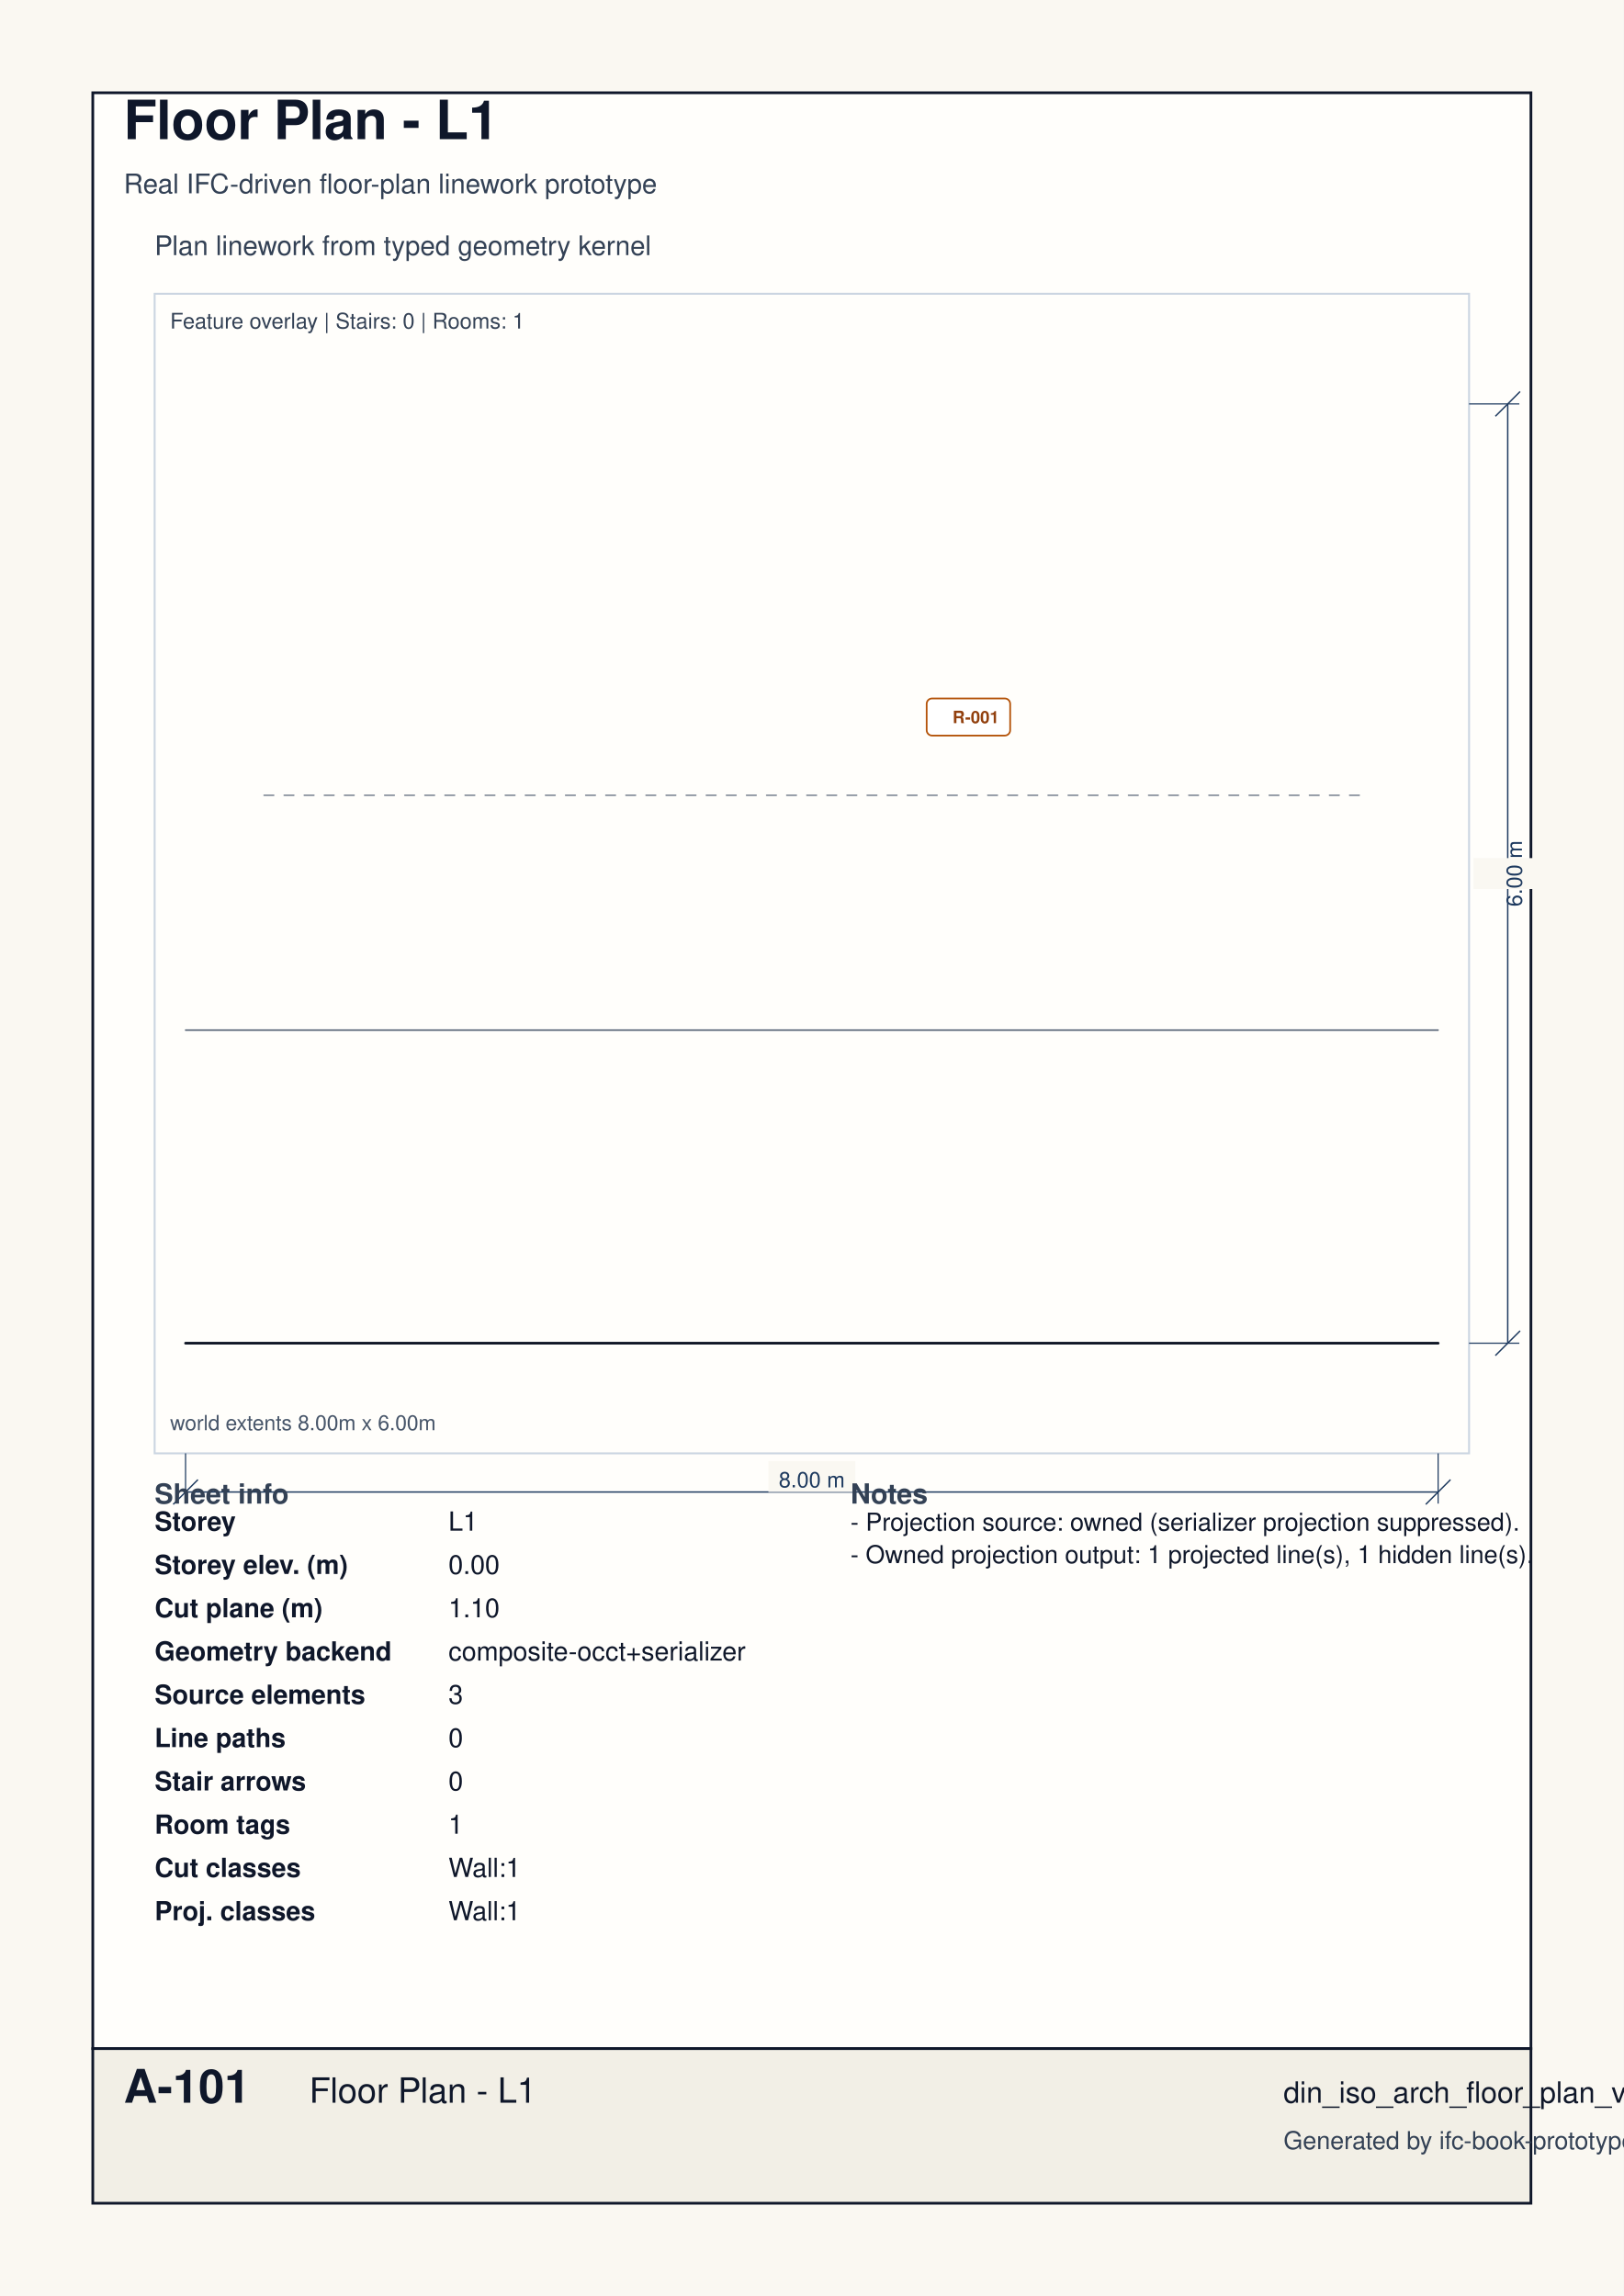
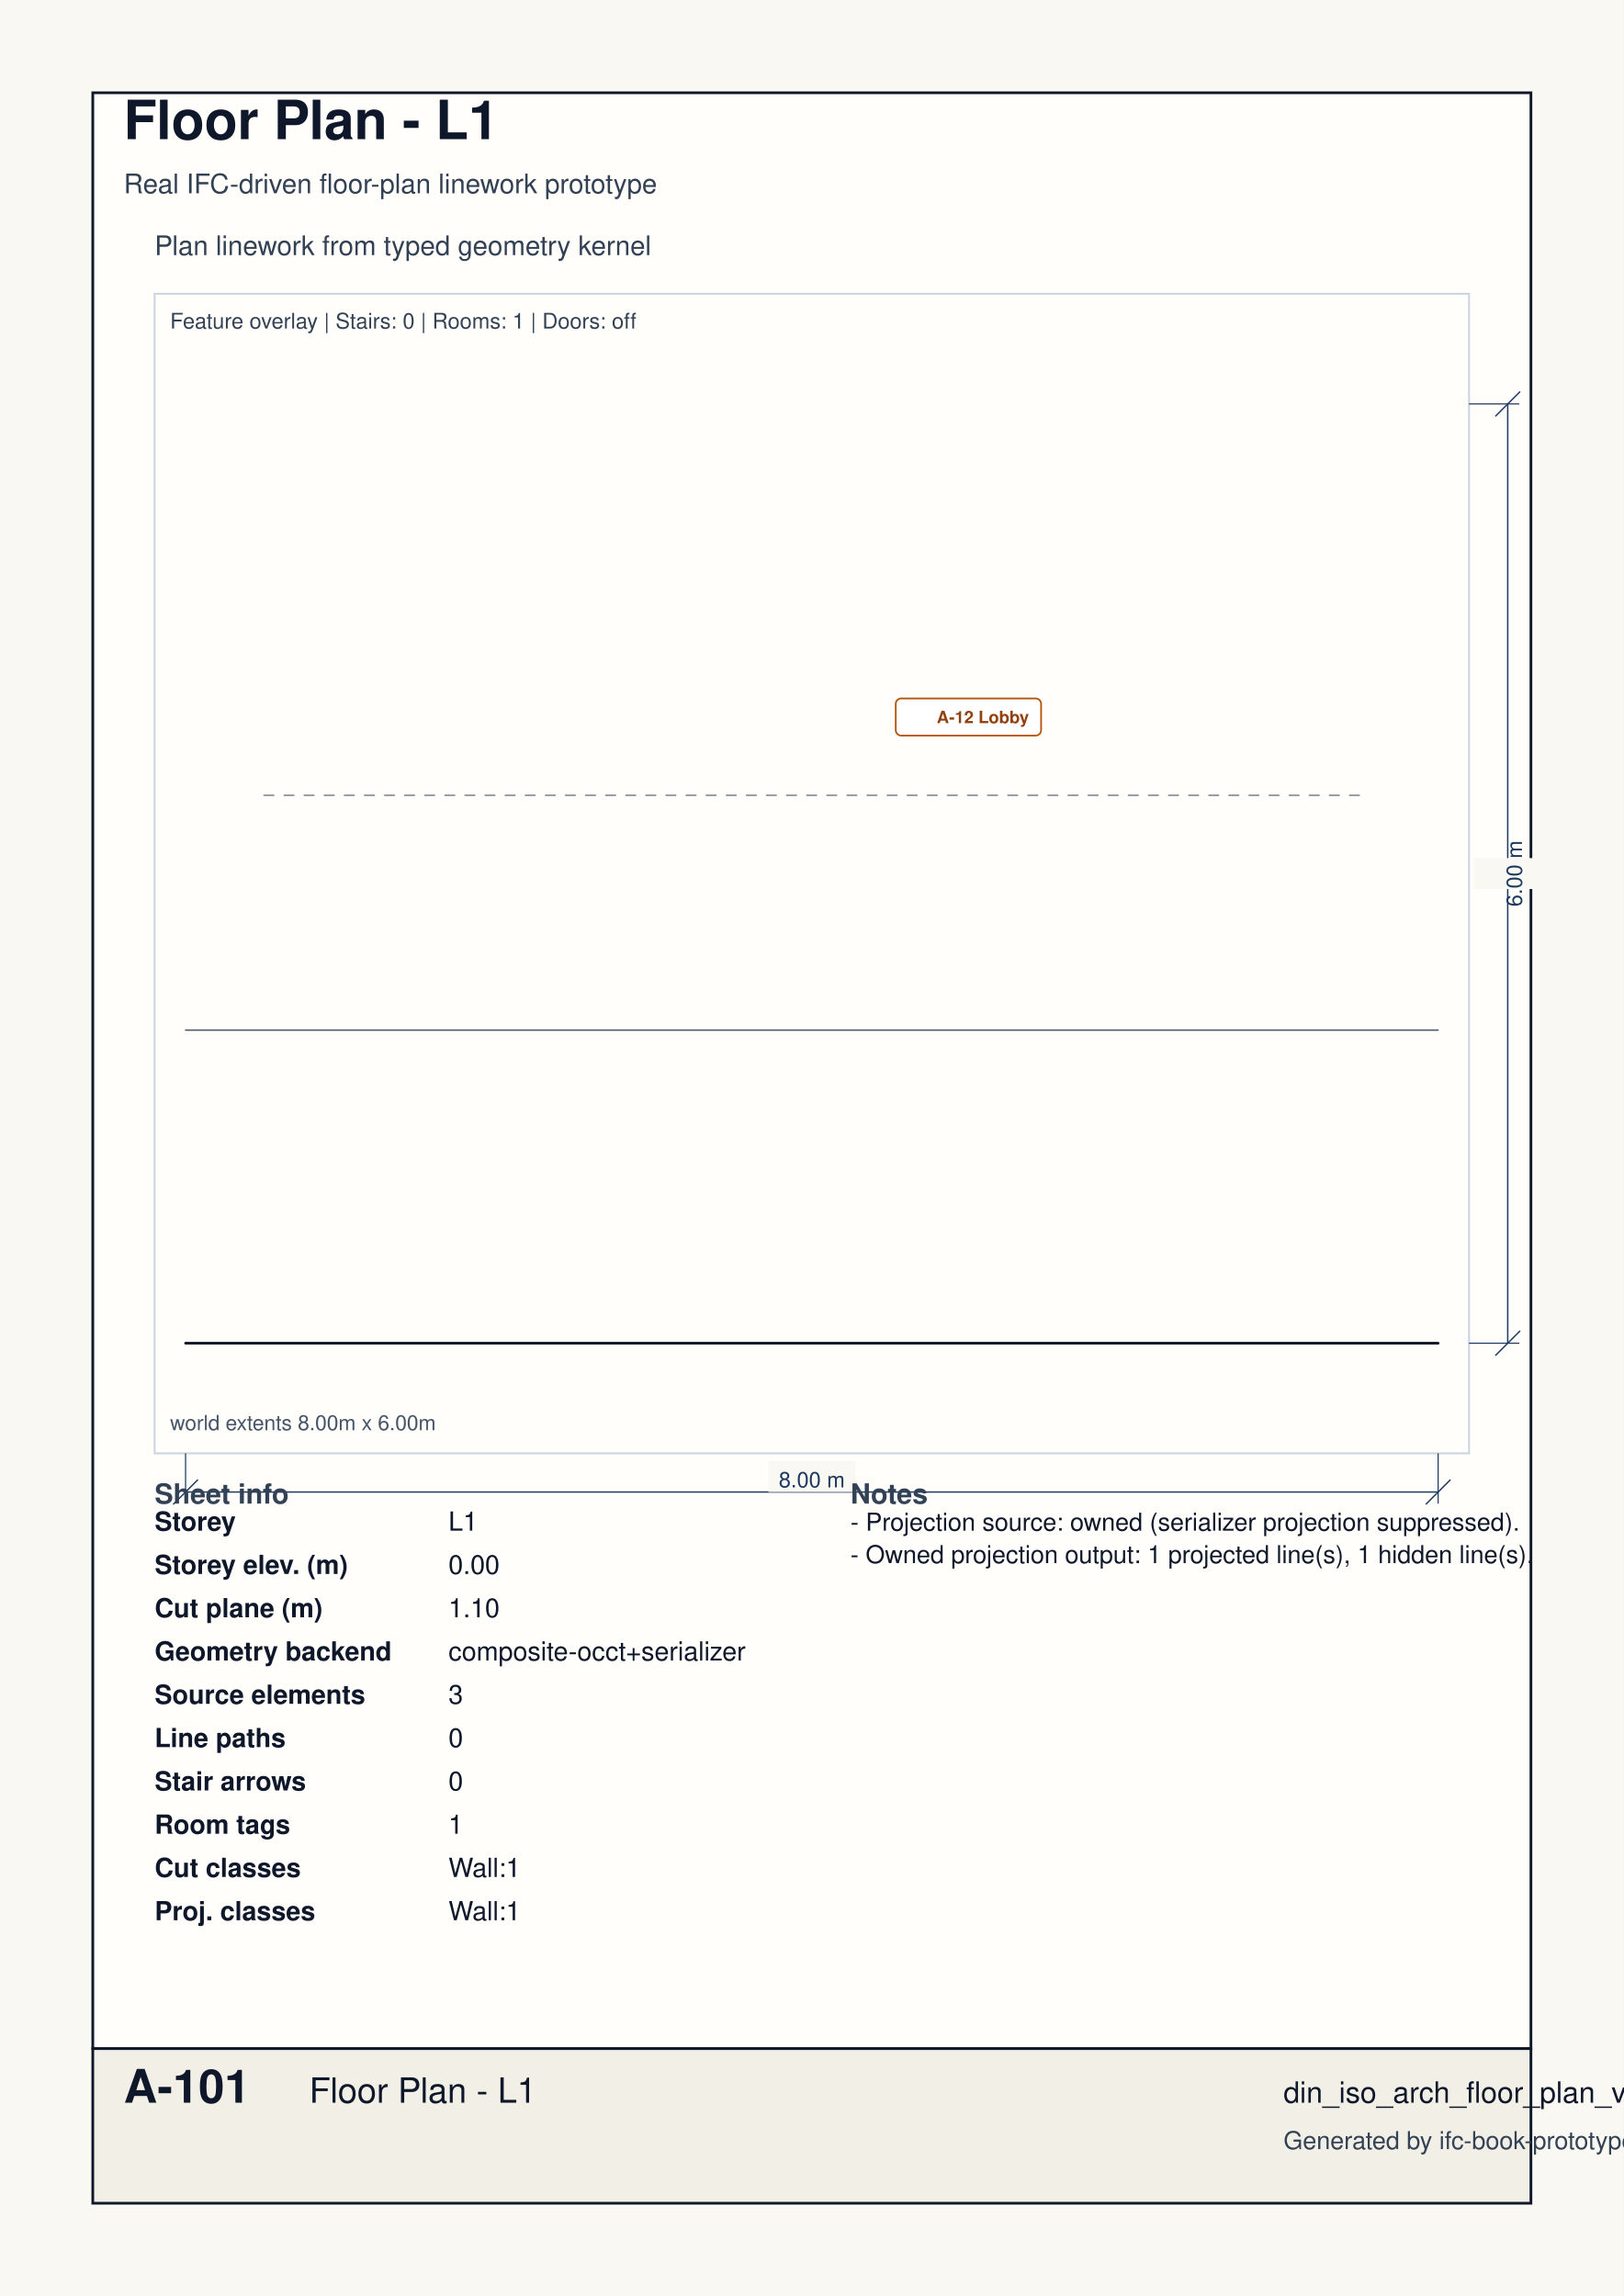
<svg xmlns="http://www.w3.org/2000/svg" width="210.0mm" height="297.0mm" viewBox="0 0 210.0 297.0">
  <rect x="0" y="0" width="210.0" height="297.0" fill="#faf8f2" />
  <rect x="12.0" y="12.0" width="186.0" height="253.0" fill="#fffefb" stroke="#0f172a" stroke-width="0.35" />
  <rect x="12.0" y="265.0" width="186.0" height="20.0" fill="#f2efe6" stroke="#0f172a" stroke-width="0.35" />
  <text x="16.0" y="18.0" font-size="7.0" font-family="Helvetica, Arial, sans-serif" font-weight="700" fill="#0f172a">Floor Plan - L1</text>
  <text x="16.0" y="25.0" font-size="3.5" font-family="Helvetica, Arial, sans-serif" font-weight="400" fill="#334155">Real IFC-driven floor-plan linework prototype</text>
  <text x="20.0" y="33.0" font-size="3.5" font-family="Helvetica, Arial, sans-serif" font-weight="400" fill="#334155">Plan linework from typed geometry kernel</text>
  <rect x="20.0" y="38.0" width="170.0" height="150.0" fill="#fffefb" stroke="#cbd5e1" stroke-width="0.25" />
  <path d="M 24.0 133.25 L 186.0 133.25" fill="none" stroke="#475569" stroke-width="0.18" stroke-linejoin="round" stroke-linecap="round" />
  <path d="M 34.125 102.875 L 175.875 102.875" fill="none" stroke="#475569" stroke-width="0.13" stroke-linejoin="round" stroke-linecap="round" stroke-dasharray="1.3 1.3" />
  <path d="M 24.0 173.75 L 186.0 173.75" fill="none" stroke="#111827" stroke-width="0.35" stroke-linejoin="round" stroke-linecap="round" />
-   <rect x="119.85" y="90.35" width="10.8" height="4.8" fill="#ffffff" stroke="#b45309" stroke-width="0.22" rx="0.7" ry="0.7" />
-   <text x="123.2" y="93.55" font-size="2.2" font-family="Helvetica, Arial, sans-serif" font-weight="700" fill="#92400e">R-001</text>
-   <text x="22.0" y="42.5" font-size="2.8" font-family="Helvetica, Arial, sans-serif" font-weight="400" fill="#334155">Feature overlay | Stairs: 0 | Rooms: 1</text>
+   <rect x="115.85" y="90.35" width="18.8" height="4.8" fill="#ffffff" stroke="#b45309" stroke-width="0.22" rx="0.7" ry="0.7" />
+   <text x="121.15" y="93.55" font-size="2.2" font-family="Helvetica, Arial, sans-serif" font-weight="700" fill="#92400e">A-12 Lobby</text>
+   <text x="22.0" y="42.5" font-size="2.8" font-family="Helvetica, Arial, sans-serif" font-weight="400" fill="#334155">Feature overlay | Stairs: 0 | Rooms: 1 | Doors: off</text>
  <line x1="24.000" y1="188.000" x2="24.000" y2="194.500" stroke="#1e3a5f" stroke-width="0.15" />
  <line x1="186.000" y1="188.000" x2="186.000" y2="194.500" stroke="#1e3a5f" stroke-width="0.15" />
  <line x1="24.000" y1="193.000" x2="186.000" y2="193.000" stroke="#1e3a5f" stroke-width="0.18" />
  <line x1="22.400" y1="194.600" x2="25.600" y2="191.400" stroke="#1e3a5f" stroke-width="0.18" />
  <line x1="184.400" y1="194.600" x2="187.600" y2="191.400" stroke="#1e3a5f" stroke-width="0.18" />
  <rect x="99.380" y="189.000" width="11.240" height="4.000" fill="#faf8f2" />
  <text x="105.000" y="192.400" font-size="2.8" font-family="Helvetica, Arial, sans-serif" font-weight="400" fill="#1e3a5f" text-anchor="middle">8.00 m</text>
  <line x1="190.000" y1="52.250" x2="196.500" y2="52.250" stroke="#1e3a5f" stroke-width="0.15" />
  <line x1="190.000" y1="173.750" x2="196.500" y2="173.750" stroke="#1e3a5f" stroke-width="0.15" />
  <line x1="195.000" y1="52.250" x2="195.000" y2="173.750" stroke="#1e3a5f" stroke-width="0.18" />
  <line x1="193.400" y1="53.850" x2="196.600" y2="50.650" stroke="#1e3a5f" stroke-width="0.18" />
  <line x1="193.400" y1="175.350" x2="196.600" y2="172.150" stroke="#1e3a5f" stroke-width="0.18" />
  <rect x="194.200" y="107.380" width="4.000" height="11.240" fill="#faf8f2" transform="rotate(-90 196.200 113.000)" />
  <text x="196.200" y="113.000" font-size="2.8" font-family="Helvetica, Arial, sans-serif" font-weight="400" fill="#1e3a5f" text-anchor="middle" dominant-baseline="central" transform="rotate(-90 196.200 113.000)">6.00 m</text>
  <text x="22.0" y="185.0" font-size="2.7" font-family="Helvetica, Arial, sans-serif" font-weight="400" fill="#475569">world extents 8.00m x 6.00m</text>
  <text x="20.0" y="194.5" font-size="3.6" font-family="Helvetica, Arial, sans-serif" font-weight="700" fill="#334155">Sheet info</text>
  <text x="20.0" y="198.0" font-size="3.4" font-family="Helvetica, Arial, sans-serif" font-weight="700" fill="#0f172a">Storey</text>
  <text x="58.0" y="198.0" font-size="3.4" font-family="Helvetica, Arial, sans-serif" font-weight="400" fill="#0f172a">L1</text>
  <text x="20.0" y="203.6" font-size="3.4" font-family="Helvetica, Arial, sans-serif" font-weight="700" fill="#0f172a">Storey elev. (m)</text>
  <text x="58.0" y="203.6" font-size="3.4" font-family="Helvetica, Arial, sans-serif" font-weight="400" fill="#0f172a">0.00</text>
  <text x="20.0" y="209.2" font-size="3.4" font-family="Helvetica, Arial, sans-serif" font-weight="700" fill="#0f172a">Cut plane (m)</text>
  <text x="58.0" y="209.2" font-size="3.4" font-family="Helvetica, Arial, sans-serif" font-weight="400" fill="#0f172a">1.10</text>
  <text x="20.0" y="214.8" font-size="3.4" font-family="Helvetica, Arial, sans-serif" font-weight="700" fill="#0f172a">Geometry backend</text>
  <text x="58.0" y="214.8" font-size="3.4" font-family="Helvetica, Arial, sans-serif" font-weight="400" fill="#0f172a">composite-occt+serializer</text>
  <text x="20.0" y="220.4" font-size="3.4" font-family="Helvetica, Arial, sans-serif" font-weight="700" fill="#0f172a">Source elements</text>
  <text x="58.0" y="220.4" font-size="3.4" font-family="Helvetica, Arial, sans-serif" font-weight="400" fill="#0f172a">3</text>
  <text x="20.0" y="226" font-size="3.4" font-family="Helvetica, Arial, sans-serif" font-weight="700" fill="#0f172a">Line paths</text>
  <text x="58.0" y="226" font-size="3.4" font-family="Helvetica, Arial, sans-serif" font-weight="400" fill="#0f172a">0</text>
  <text x="20.0" y="231.6" font-size="3.4" font-family="Helvetica, Arial, sans-serif" font-weight="700" fill="#0f172a">Stair arrows</text>
  <text x="58.0" y="231.6" font-size="3.4" font-family="Helvetica, Arial, sans-serif" font-weight="400" fill="#0f172a">0</text>
  <text x="20.0" y="237.2" font-size="3.4" font-family="Helvetica, Arial, sans-serif" font-weight="700" fill="#0f172a">Room tags</text>
  <text x="58.0" y="237.2" font-size="3.4" font-family="Helvetica, Arial, sans-serif" font-weight="400" fill="#0f172a">1</text>
  <text x="20.0" y="242.8" font-size="3.4" font-family="Helvetica, Arial, sans-serif" font-weight="700" fill="#0f172a">Cut classes</text>
  <text x="58.0" y="242.8" font-size="3.4" font-family="Helvetica, Arial, sans-serif" font-weight="400" fill="#0f172a">Wall:1</text>
  <text x="20.0" y="248.4" font-size="3.4" font-family="Helvetica, Arial, sans-serif" font-weight="700" fill="#0f172a">Proj. classes</text>
  <text x="58.0" y="248.4" font-size="3.4" font-family="Helvetica, Arial, sans-serif" font-weight="400" fill="#0f172a">Wall:1</text>
  <text x="110.0" y="194.5" font-size="3.6" font-family="Helvetica, Arial, sans-serif" font-weight="700" fill="#334155">Notes</text>
  <text x="110.0" y="198.0" font-size="3.2" font-family="Helvetica, Arial, sans-serif" font-weight="400" fill="#0f172a">- Projection source: owned (serializer projection suppressed).</text>
  <text x="110.0" y="202.2" font-size="3.2" font-family="Helvetica, Arial, sans-serif" font-weight="400" fill="#0f172a">- Owned projection output: 1 projected line(s), 1 hidden line(s).</text>
  <text x="16.0" y="272.0" font-size="6.0" font-family="Helvetica, Arial, sans-serif" font-weight="700" fill="#0f172a">A-101</text>
  <text x="40.0" y="272.0" font-size="4.5" font-family="Helvetica, Arial, sans-serif" font-weight="400" fill="#0f172a">Floor Plan - L1</text>
  <text x="166.0" y="272.0" font-size="3.8" font-family="Helvetica, Arial, sans-serif" font-weight="400" fill="#0f172a">din_iso_arch_floor_plan_v3_phase3c_owned_projection_hidden</text>
  <text x="166.0" y="278.0" font-size="3.2" font-family="Helvetica, Arial, sans-serif" font-weight="400" fill="#334155">Generated by ifc-book-prototype</text>
</svg>
